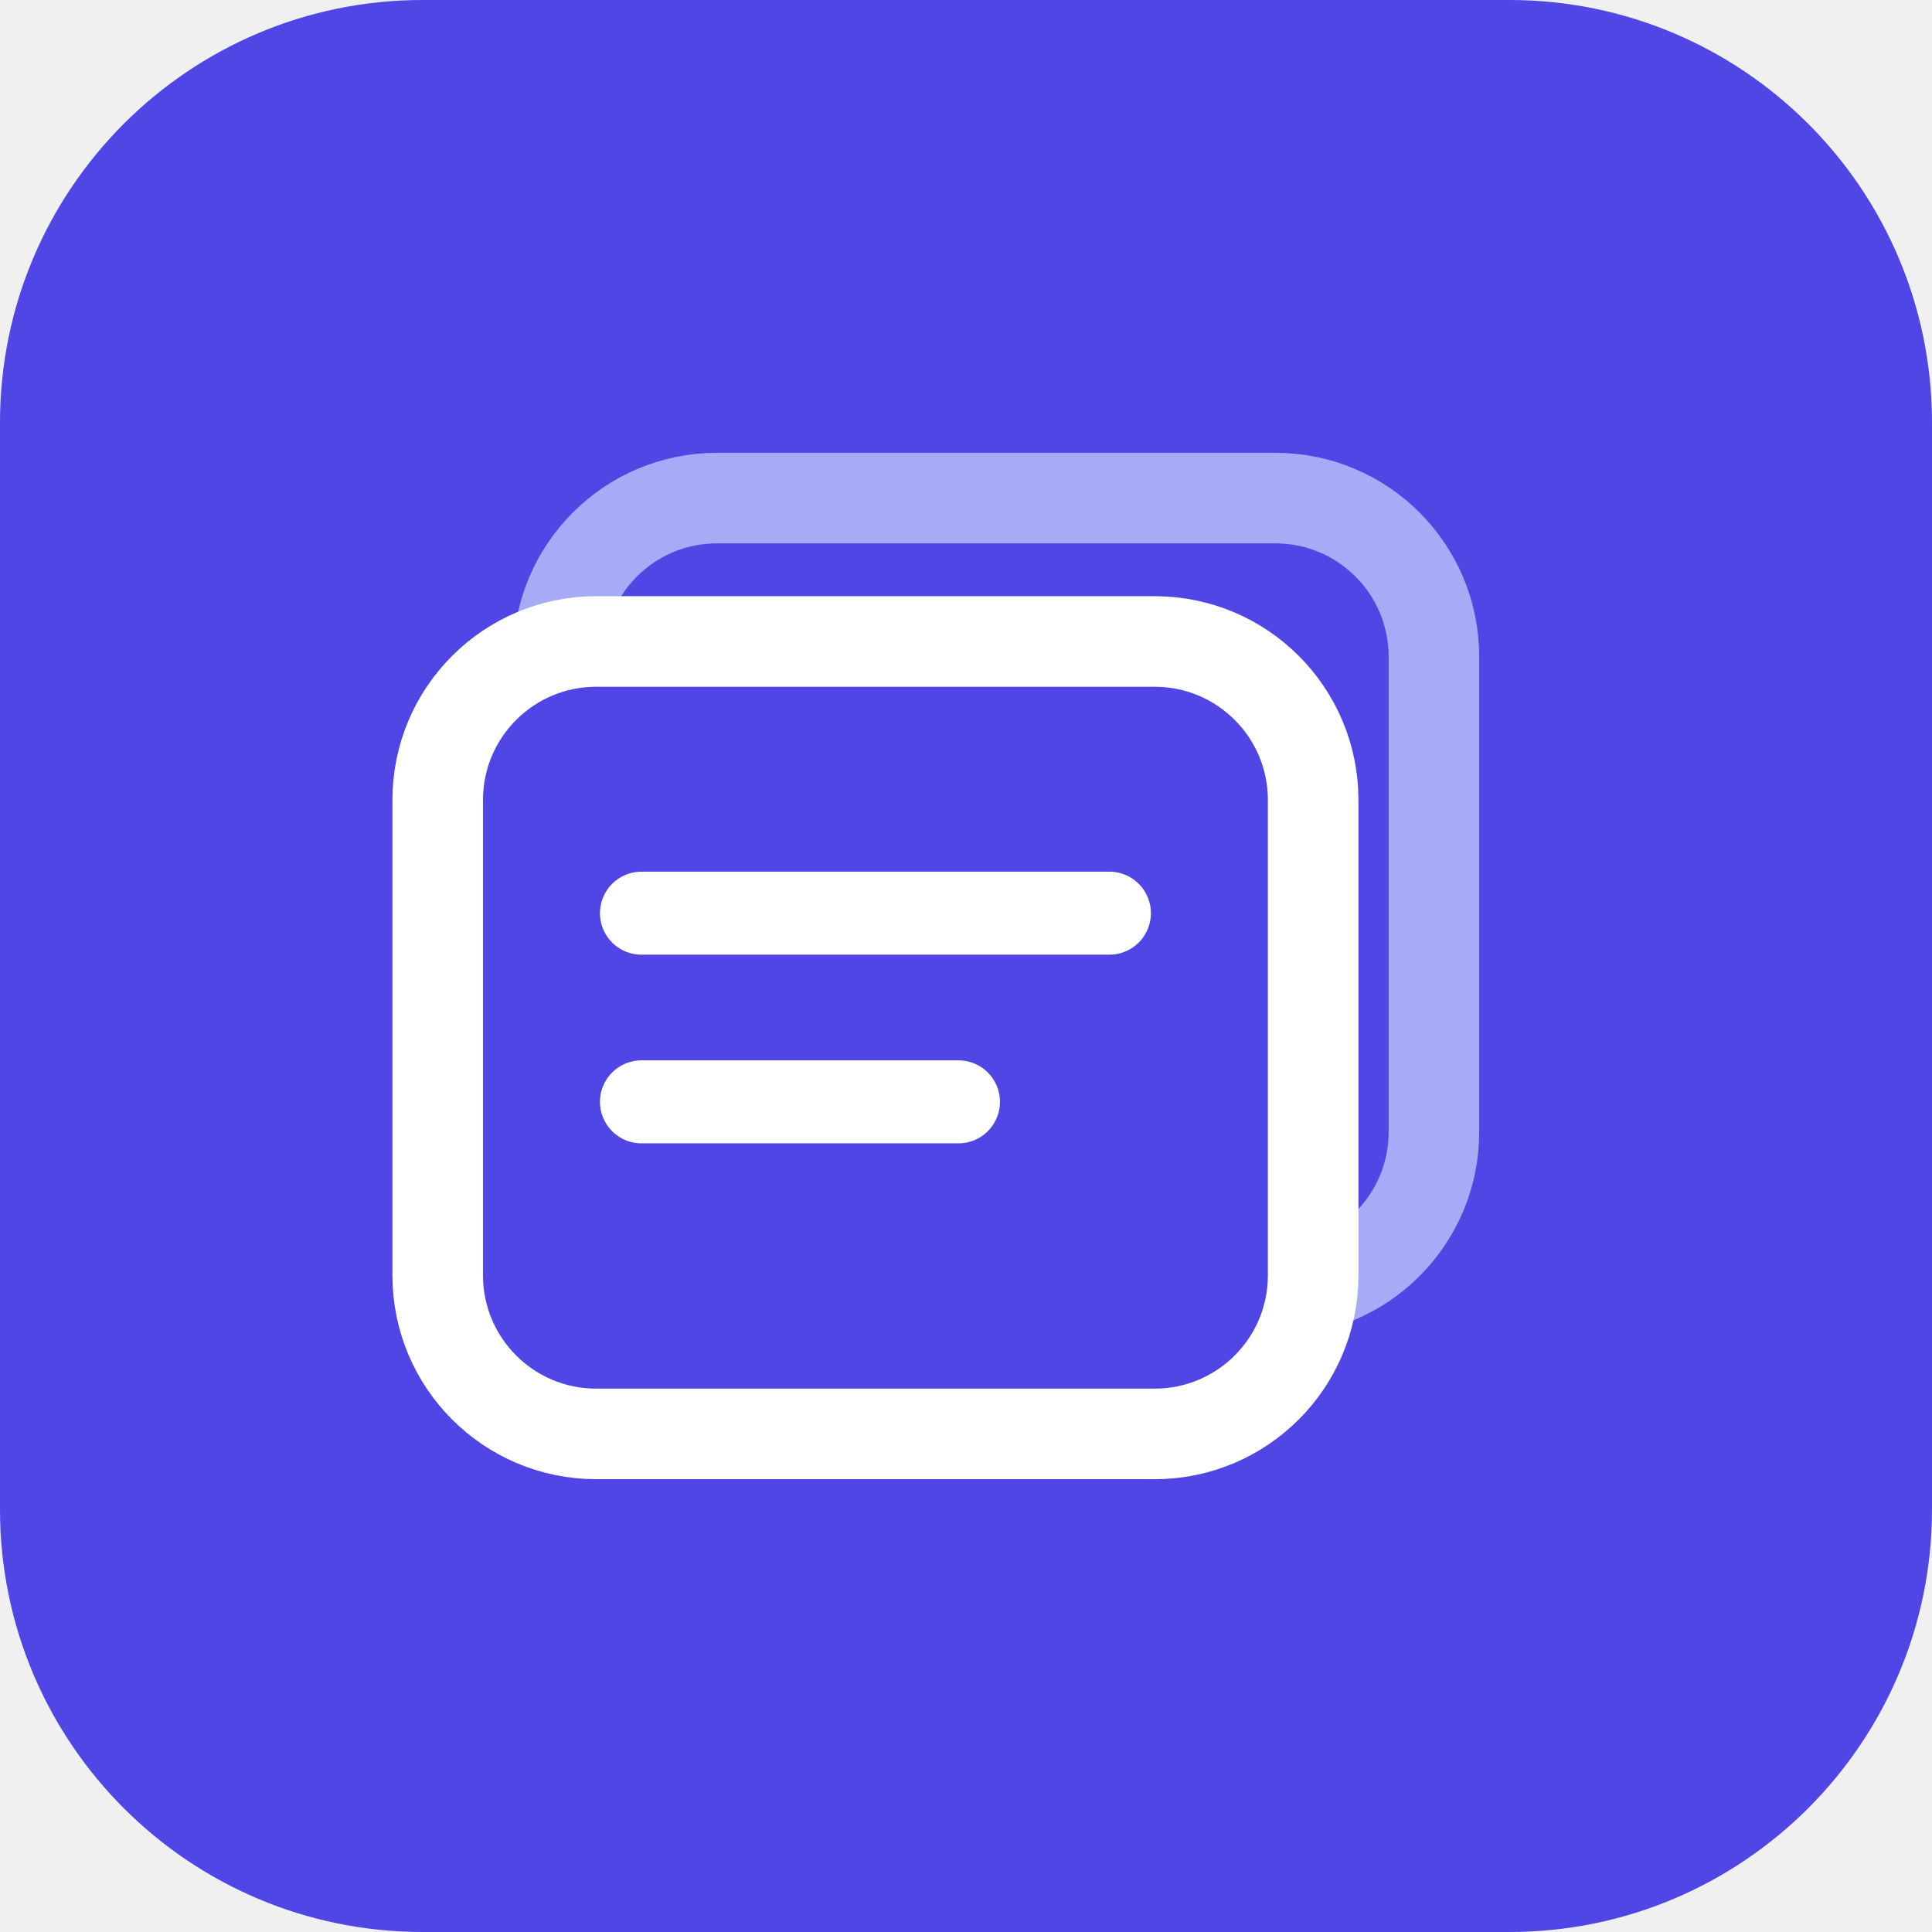
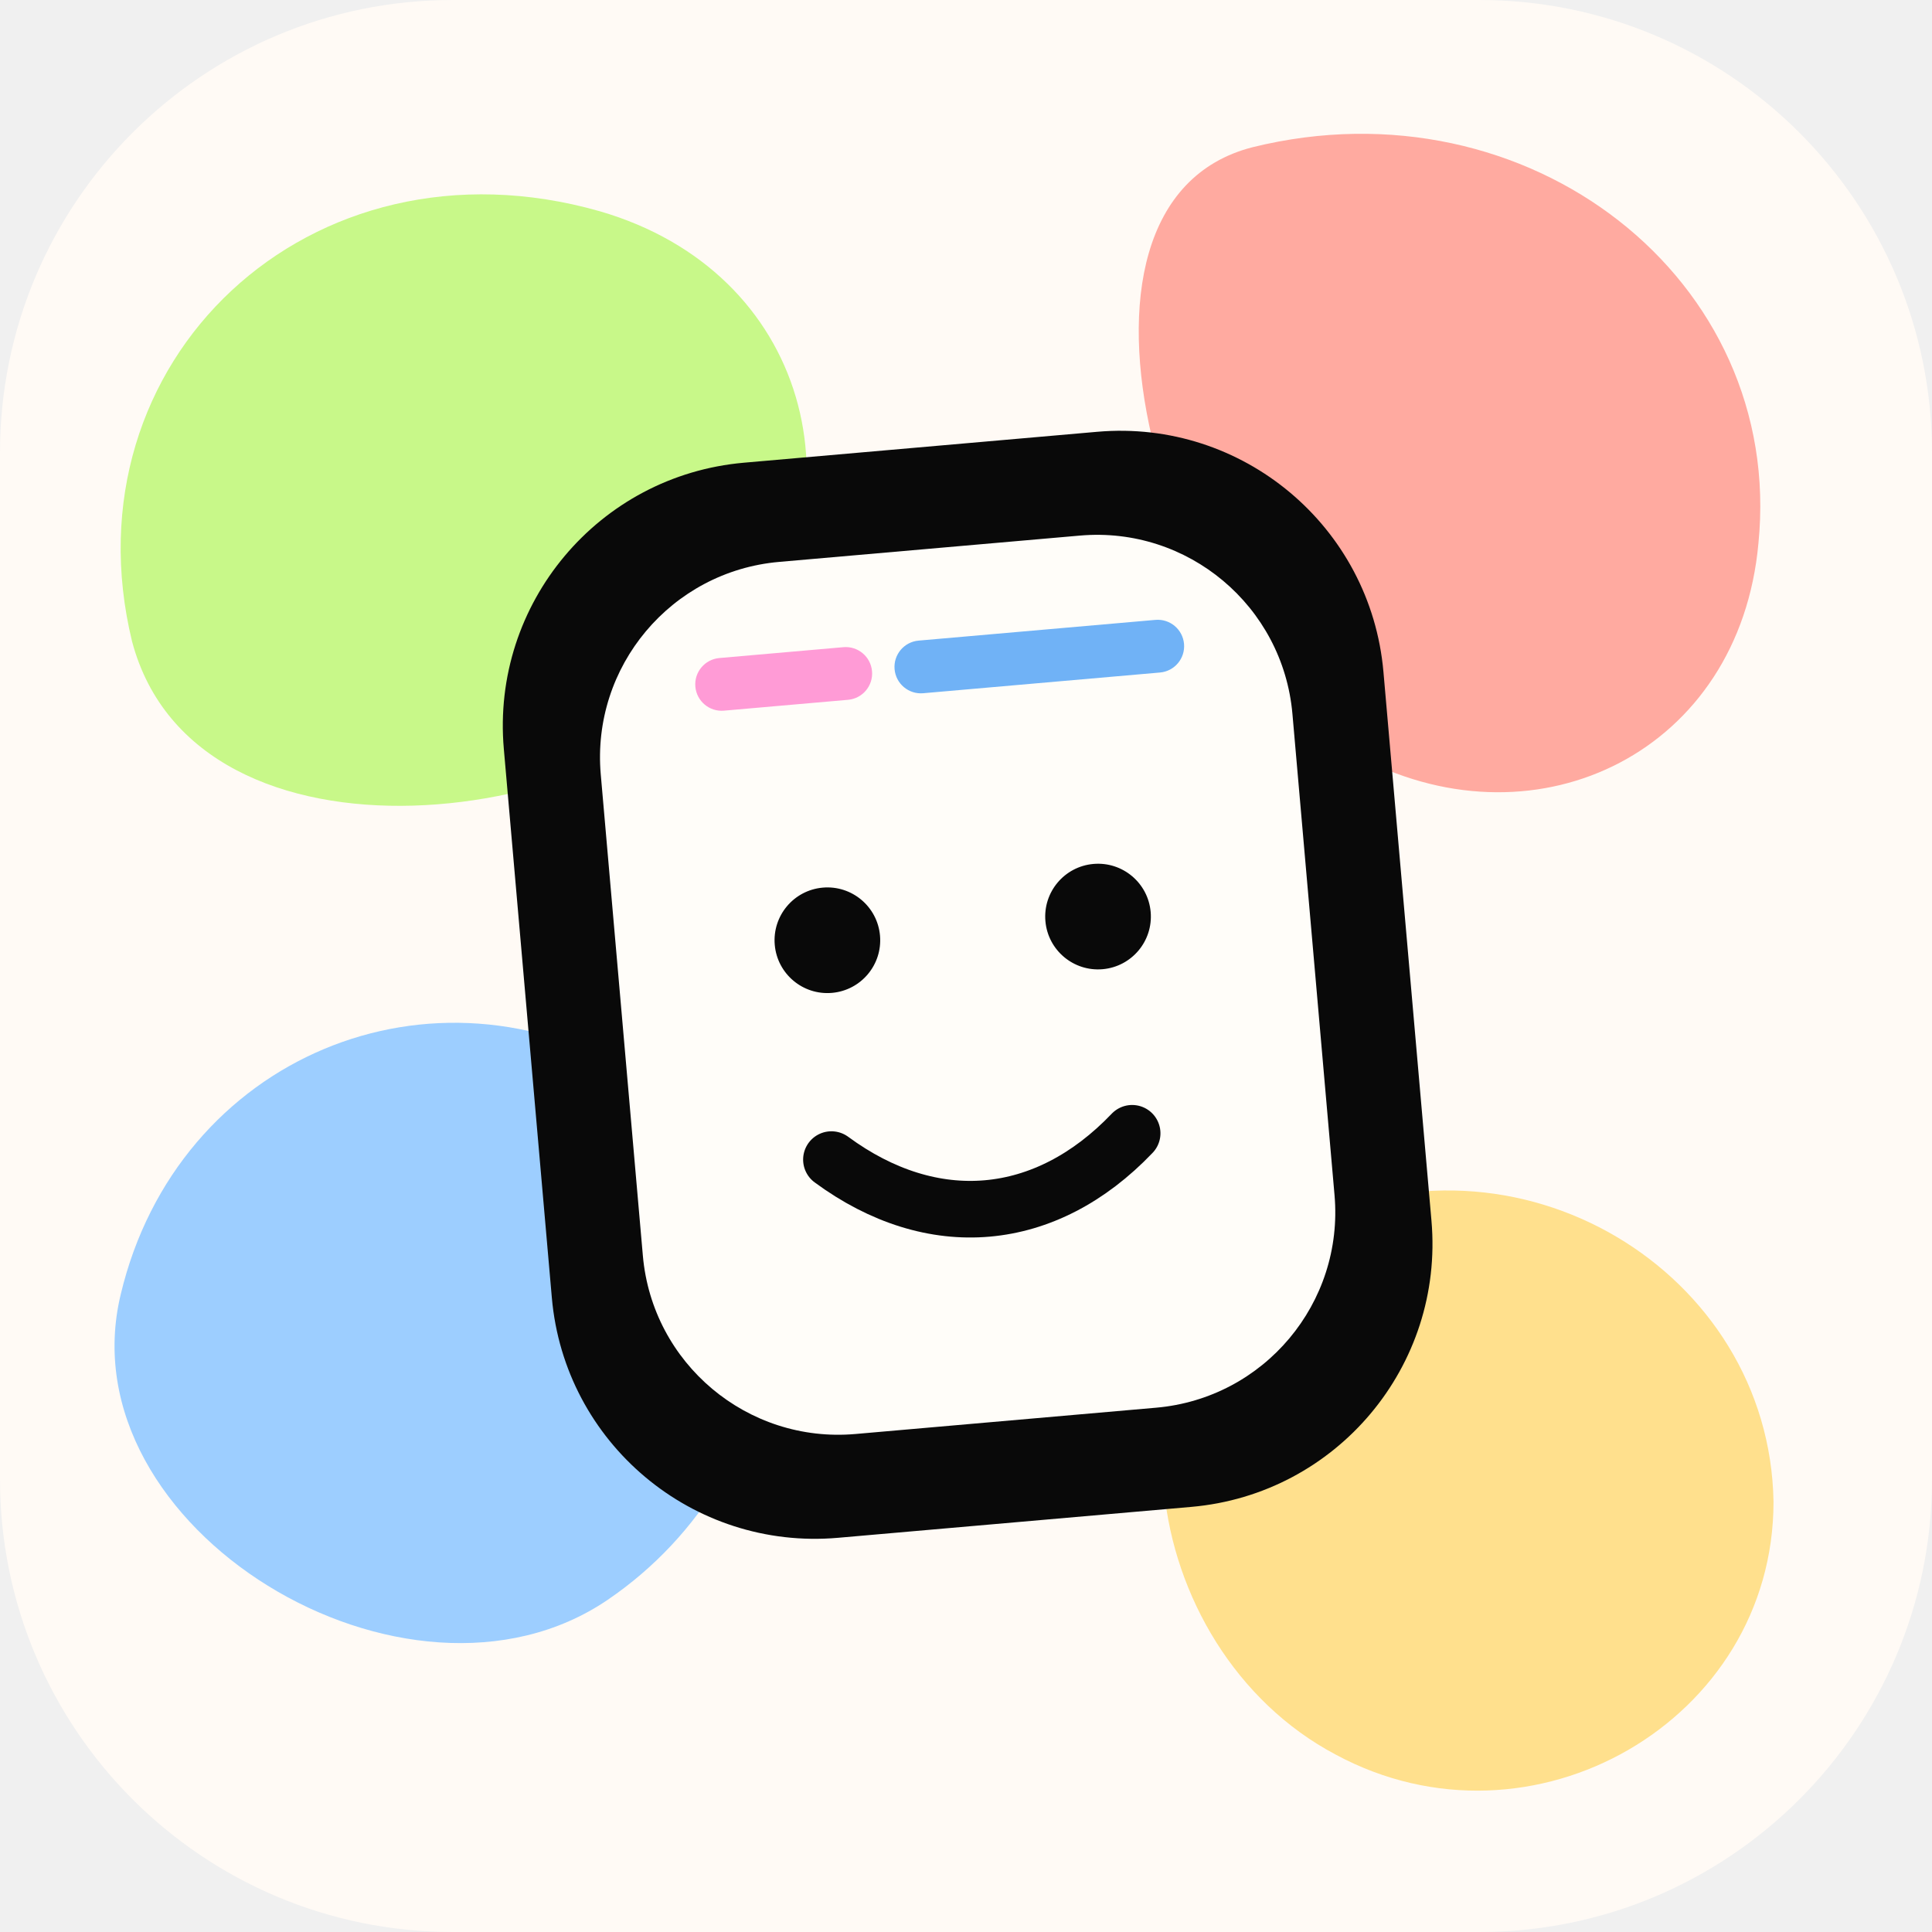
<svg xmlns="http://www.w3.org/2000/svg" viewBox="0 0 512 512">
-   <rect width="512" height="512" rx="112" fill="#4f46e5" />
-   <rect x="148" y="132" width="232" height="210" rx="42" fill="none" stroke="#c7d2fe" stroke-width="24" opacity=".72" />
-   <rect x="116" y="170" width="232" height="210" rx="42" fill="#4f46e5" stroke="#fff" stroke-width="24" />
-   <path d="M170 242h124M170 292h84" fill="none" stroke="#fff" stroke-linecap="round" stroke-width="22" />
+   <rect width="512" height="512" rx="120" fill="#fffaf5" />
+   <path d="M35 170C17 96 82 34 159 56c55 16 71 75 37 120-33 44-144 58-161-6Z" fill="#c8f889" />
+   <path d="M332 39c73-18 141 35 134 105-5 55-58 81-105 57-51-26-88-147-29-162Z" fill="#ffaaa0" />
+   <path d="M32 343c15-63 83-91 137-58 53 32 42 105-8 139-53 36-144-19-129-81Z" fill="#9dceff" />
+   <path d="M344 325c58-29 125 12 126 73 0 58-64 95-116 67-53-28-65-112-10-140Z" fill="#ffe08d" />
+   <g transform="rotate(-5 256 256)">
+     <rect x="139" y="118" width="234" height="286" rx="70" fill="#090909" />
+     <rect x="164" y="145" width="184" height="232" rx="52" fill="#fffdf9" />
+     <circle cx="220" cy="246" r="14" fill="#090909" />
+     <circle cx="292" cy="246" r="14" fill="#090909" />
+     <path d="M216 304c25 22 55 22 80 0" fill="none" stroke="#090909" stroke-linecap="round" stroke-width="15" />
+     <rect x="191" y="169" width="47" height="14" rx="7" fill="#ff9bd6" />
+     <rect x="244" y="169" width="77" height="14" rx="7" fill="#70b2f6" />
+   </g>
</svg>
